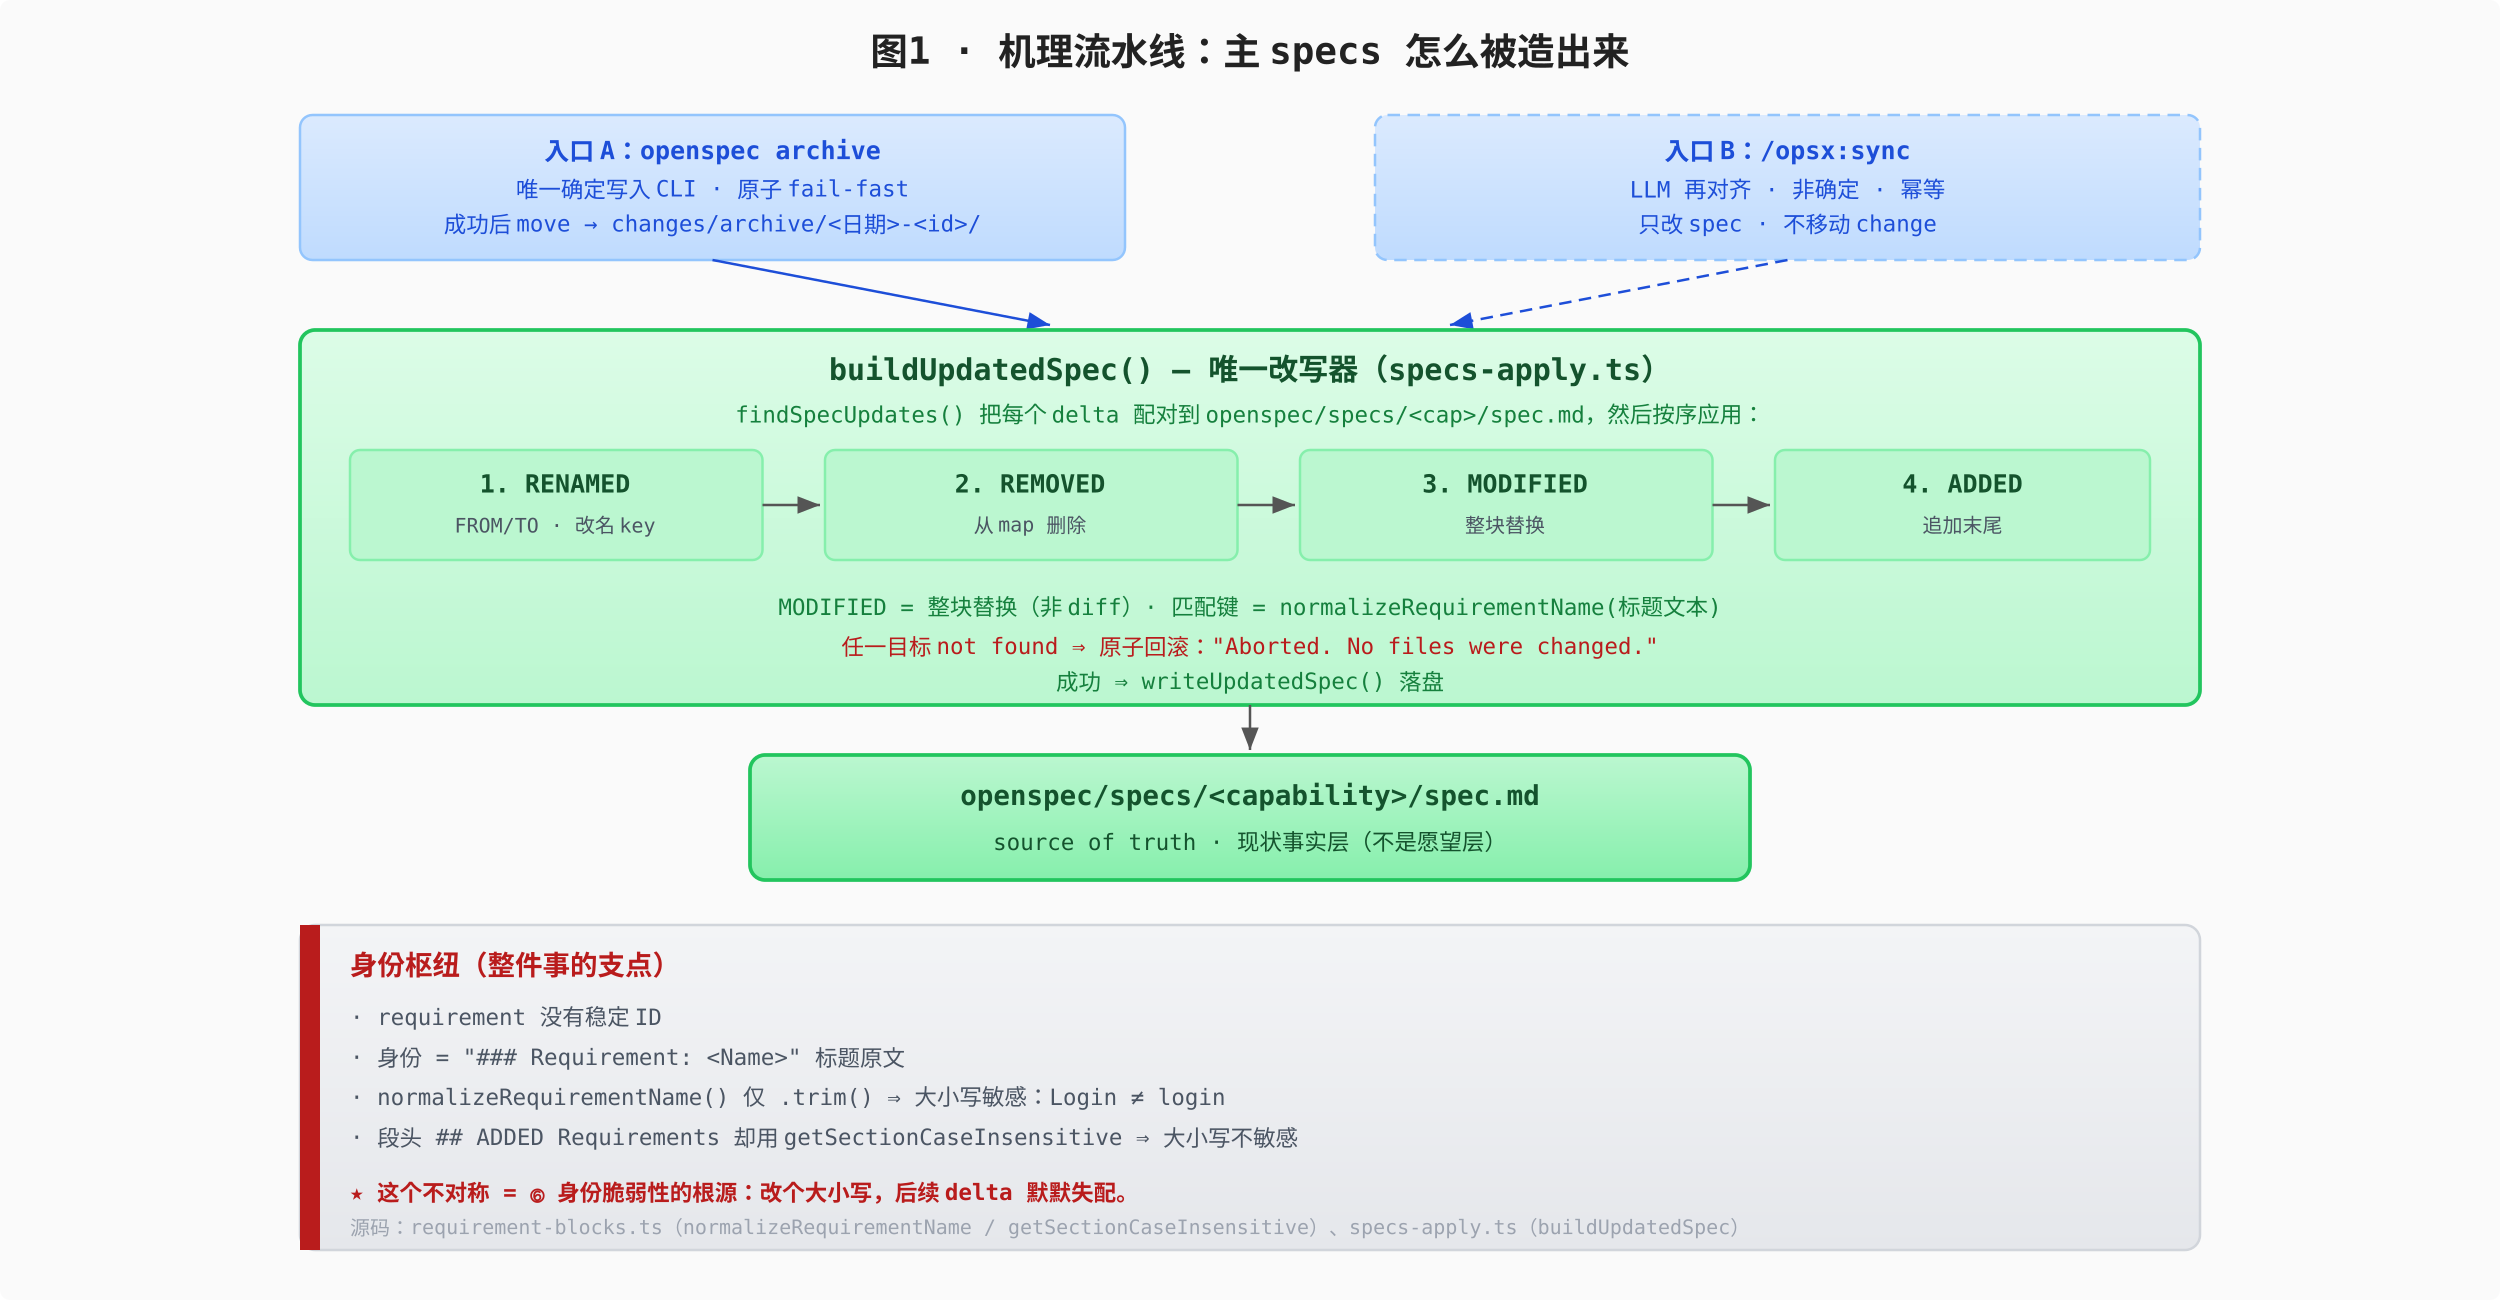
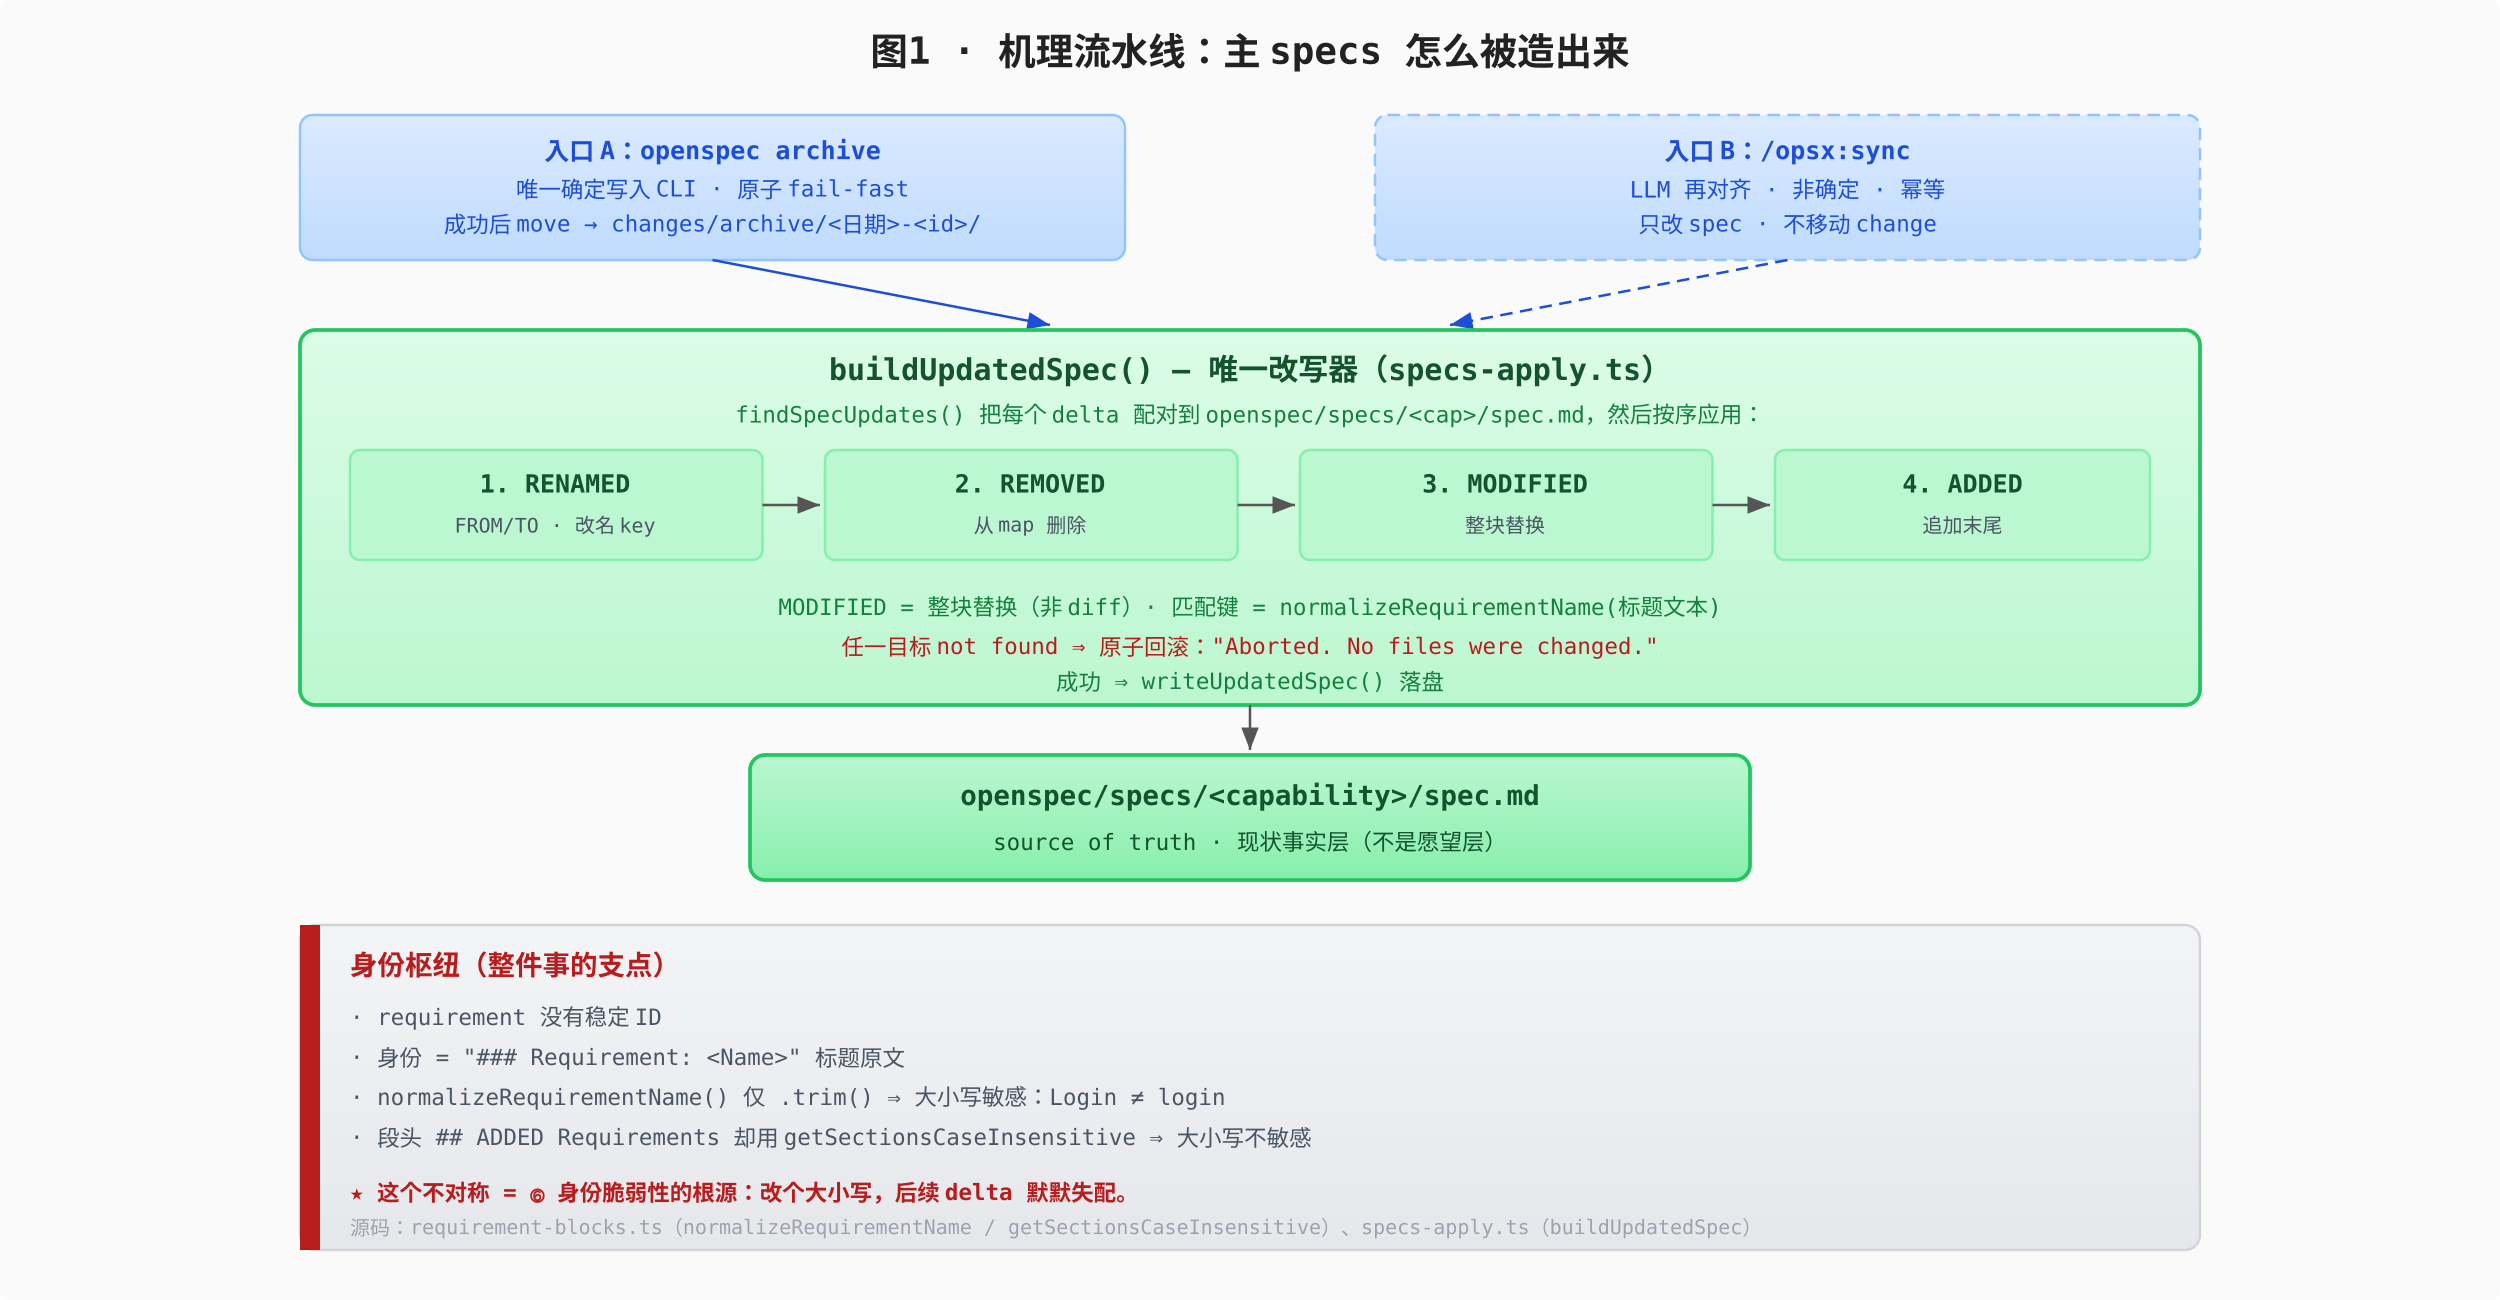
<svg xmlns="http://www.w3.org/2000/svg" viewBox="0 0 1000 520" font-family="monospace" font-size="11">
  <defs>
    <marker id="arrow" markerWidth="9" markerHeight="7" refX="9" refY="3.5" orient="auto">
      <path d="M0,0 L9,3.5 L0,7 Z" fill="#555" />
    </marker>
    <marker id="arrowG" markerWidth="9" markerHeight="7" refX="9" refY="3.5" orient="auto">
      <path d="M0,0 L9,3.5 L0,7 Z" fill="#15803d" />
    </marker>
    <marker id="arrowB" markerWidth="9" markerHeight="7" refX="9" refY="3.5" orient="auto">
      <path d="M0,0 L9,3.5 L0,7 Z" fill="#1d4ed8" />
    </marker>
    <linearGradient id="agentGrad" x1="0" y1="0" x2="0" y2="1">
      <stop offset="0%" stop-color="#dbeafe" />
      <stop offset="100%" stop-color="#bfdbfe" />
    </linearGradient>
    <linearGradient id="engineGrad" x1="0" y1="0" x2="0" y2="1">
      <stop offset="0%" stop-color="#dcfce7" />
      <stop offset="100%" stop-color="#bbf7d0" />
    </linearGradient>
    <linearGradient id="dataGrad" x1="0" y1="0" x2="0" y2="1">
      <stop offset="0%" stop-color="#fff7ed" />
      <stop offset="100%" stop-color="#fed7aa" />
    </linearGradient>
    <linearGradient id="truthGrad" x1="0" y1="0" x2="0" y2="1">
      <stop offset="0%" stop-color="#bbf7d0" />
      <stop offset="100%" stop-color="#86efac" />
    </linearGradient>
    <linearGradient id="neutralGrad" x1="0" y1="0" x2="0" y2="1">
      <stop offset="0%" stop-color="#f3f4f6" />
      <stop offset="100%" stop-color="#e5e7eb" />
    </linearGradient>
  </defs>
  <rect width="1000" height="520" fill="#fafafa" rx="4" />
  <text x="500" y="26" text-anchor="middle" font-size="15" font-weight="bold" fill="#222">图1 · 机理流水线：主 specs 怎么被造出来</text>
  <rect x="120" y="46" width="330" height="58" rx="5" fill="url(#agentGrad)" stroke="#93c5fd" />
  <text x="285" y="64" text-anchor="middle" font-size="10" font-weight="bold" fill="#1d4ed8">入口 A：openspec archive</text>
  <text x="285" y="79" text-anchor="middle" font-size="9" fill="#1d4ed8">唯一确定写入 CLI · 原子 fail-fast</text>
  <text x="285" y="93" text-anchor="middle" font-size="9" fill="#1d4ed8">成功后 move → changes/archive/&lt;日期&gt;-&lt;id&gt;/</text>
  <rect x="550" y="46" width="330" height="58" rx="5" fill="url(#agentGrad)" stroke="#93c5fd" stroke-dasharray="5,3" />
  <text x="715" y="64" text-anchor="middle" font-size="10" font-weight="bold" fill="#1d4ed8">入口 B：/opsx:sync</text>
  <text x="715" y="79" text-anchor="middle" font-size="9" fill="#1d4ed8">LLM 再对齐 · 非确定 · 幂等</text>
  <text x="715" y="93" text-anchor="middle" font-size="9" fill="#1d4ed8">只改 spec · 不移动 change</text>
  <line x1="285" y1="104" x2="420" y2="130" stroke="#1d4ed8" marker-end="url(#arrowB)" />
  <line x1="715" y1="104" x2="580" y2="130" stroke="#1d4ed8" stroke-dasharray="5,3" marker-end="url(#arrowB)" />
  <rect x="120" y="132" width="760" height="150" rx="6" fill="url(#engineGrad)" stroke="#22c55e" stroke-width="1.5" />
  <text x="500" y="152" text-anchor="middle" font-size="12" font-weight="bold" fill="#14532d">buildUpdatedSpec() — 唯一改写器（specs-apply.ts）</text>
  <text x="500" y="169" text-anchor="middle" font-size="9" fill="#15803d">findSpecUpdates() 把每个 delta 配对到 openspec/specs/&lt;cap&gt;/spec.md，然后按序应用：</text>
  <rect x="140" y="180" width="165" height="44" rx="4" fill="#bbf7d0" stroke="#86efac" />
  <text x="222" y="197" text-anchor="middle" font-size="10" font-weight="bold" fill="#14532d">1. RENAMED</text>
  <text x="222" y="213" text-anchor="middle" font-size="8" fill="#4b5563">FROM/TO · 改名 key</text>
  <line x1="305" y1="202" x2="328" y2="202" stroke="#555" marker-end="url(#arrow)" />
  <rect x="330" y="180" width="165" height="44" rx="4" fill="#bbf7d0" stroke="#86efac" />
  <text x="412" y="197" text-anchor="middle" font-size="10" font-weight="bold" fill="#14532d">2. REMOVED</text>
  <text x="412" y="213" text-anchor="middle" font-size="8" fill="#4b5563">从 map 删除</text>
  <line x1="495" y1="202" x2="518" y2="202" stroke="#555" marker-end="url(#arrow)" />
  <rect x="520" y="180" width="165" height="44" rx="4" fill="#bbf7d0" stroke="#86efac" />
  <text x="602" y="197" text-anchor="middle" font-size="10" font-weight="bold" fill="#14532d">3. MODIFIED</text>
  <text x="602" y="213" text-anchor="middle" font-size="8" fill="#4b5563">整块替换</text>
  <line x1="685" y1="202" x2="708" y2="202" stroke="#555" marker-end="url(#arrow)" />
  <rect x="710" y="180" width="150" height="44" rx="4" fill="#bbf7d0" stroke="#86efac" />
  <text x="785" y="197" text-anchor="middle" font-size="10" font-weight="bold" fill="#14532d">4. ADDED</text>
  <text x="785" y="213" text-anchor="middle" font-size="8" fill="#4b5563">追加末尾</text>
  <text x="500" y="246" text-anchor="middle" font-size="9" fill="#15803d">MODIFIED = 整块替换（非 diff）· 匹配键 = normalizeRequirementName(标题文本)</text>
  <text x="500" y="262" text-anchor="middle" font-size="9" fill="#b91c1c">任一目标 not found ⇒ 原子回滚："Aborted. No files were changed."</text>
  <text x="500" y="276" text-anchor="middle" font-size="9" fill="#15803d">成功 ⇒ writeUpdatedSpec() 落盘</text>
  <line x1="500" y1="282" x2="500" y2="300" stroke="#555" marker-end="url(#arrow)" />
  <rect x="300" y="302" width="400" height="50" rx="6" fill="url(#truthGrad)" stroke="#22c55e" stroke-width="1.5" />
  <text x="500" y="322" text-anchor="middle" font-size="11" font-weight="bold" fill="#14532d">openspec/specs/&lt;capability&gt;/spec.md</text>
  <text x="500" y="340" text-anchor="middle" font-size="9" fill="#14532d">source of truth · 现状事实层（不是愿望层）</text>
  <rect x="120" y="370" width="760" height="130" rx="6" fill="url(#neutralGrad)" stroke="#d1d5db" />
  <rect x="120" y="370" width="8" height="130" fill="#b91c1c" />
  <text x="140" y="390" font-size="11" font-weight="bold" fill="#b91c1c">身份枢纽（整件事的支点）</text>
  <text x="140" y="410" font-size="9" fill="#4b5563">· requirement 没有稳定 ID</text>
  <text x="140" y="426" font-size="9" fill="#4b5563">· 身份 = "### Requirement: &lt;Name&gt;" 标题原文</text>
  <text x="140" y="442" font-size="9" fill="#4b5563">· normalizeRequirementName() 仅 .trim()    ⇒  大小写敏感：Login ≠ login</text>
-   <text x="140" y="458" font-size="9" fill="#4b5563">· 段头 ## ADDED Requirements 却用 getSectionCaseInsensitive    ⇒  大小写不敏感</text>
+   <text x="140" y="458" font-size="9" fill="#4b5563">· 段头 ## ADDED Requirements 却用 getSectionsCaseInsensitive    ⇒  大小写不敏感</text>
  <text x="140" y="480" font-size="9" font-weight="bold" fill="#b91c1c">★ 这个不对称 = ⑥ 身份脆弱性的根源：改个大小写，后续 delta 默默失配。</text>
-   <text x="140" y="494" font-size="8" fill="#9ca3af">源码：requirement-blocks.ts（normalizeRequirementName / getSectionCaseInsensitive）、specs-apply.ts（buildUpdatedSpec）</text>
+   <text x="140" y="494" font-size="8" fill="#9ca3af">源码：requirement-blocks.ts（normalizeRequirementName / getSectionsCaseInsensitive）、specs-apply.ts（buildUpdatedSpec）</text>
</svg>
